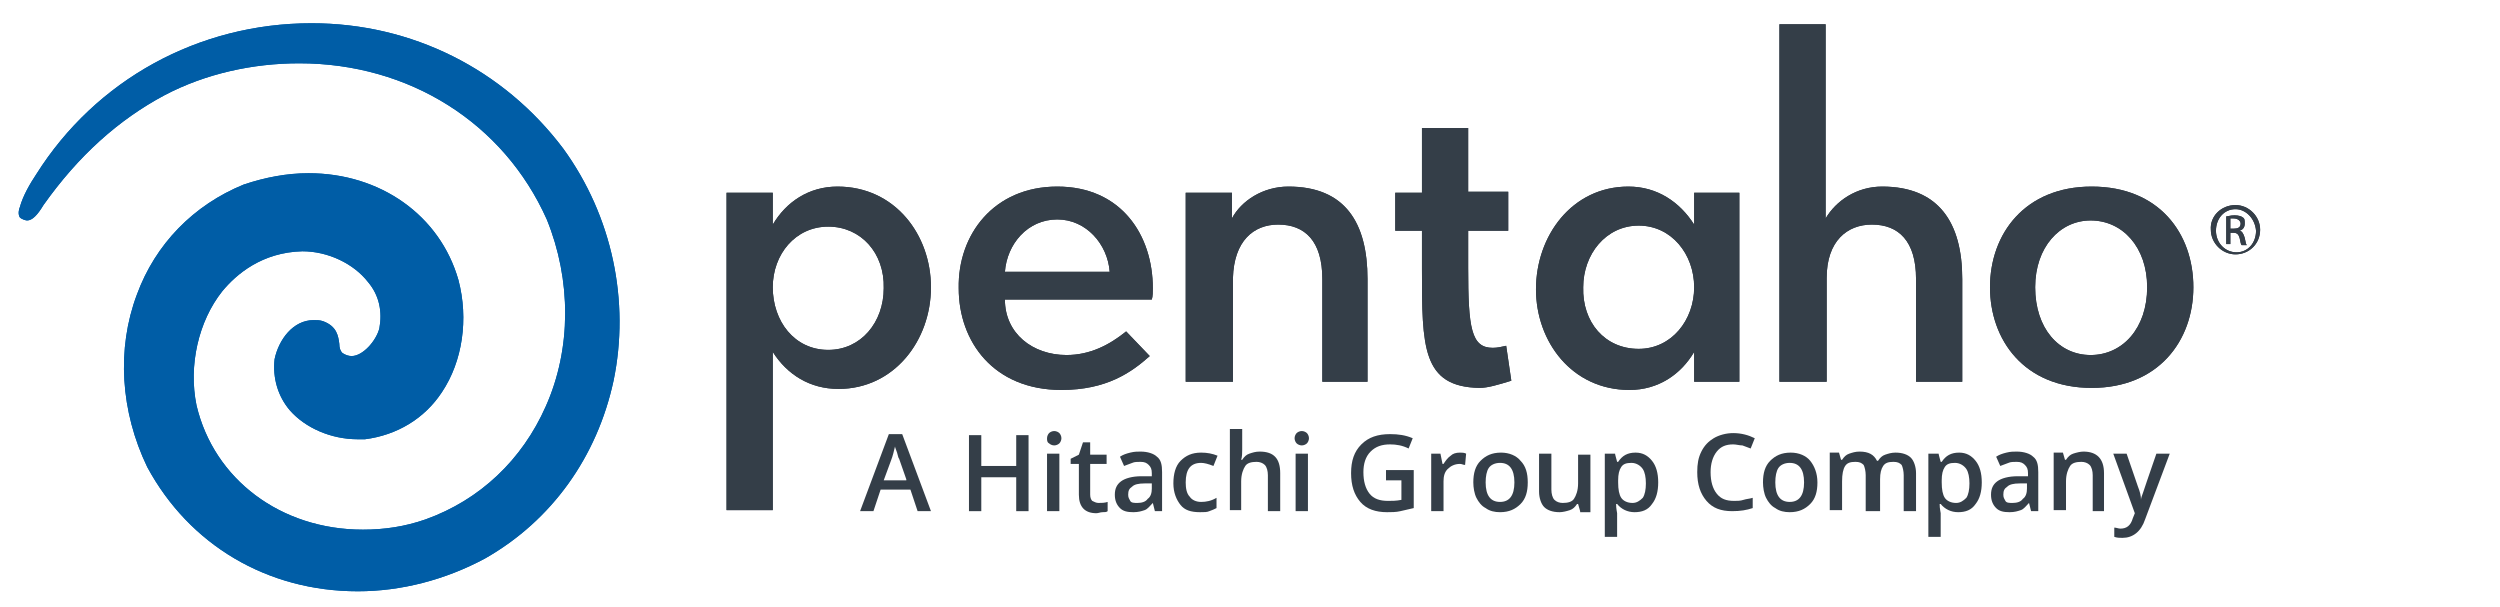
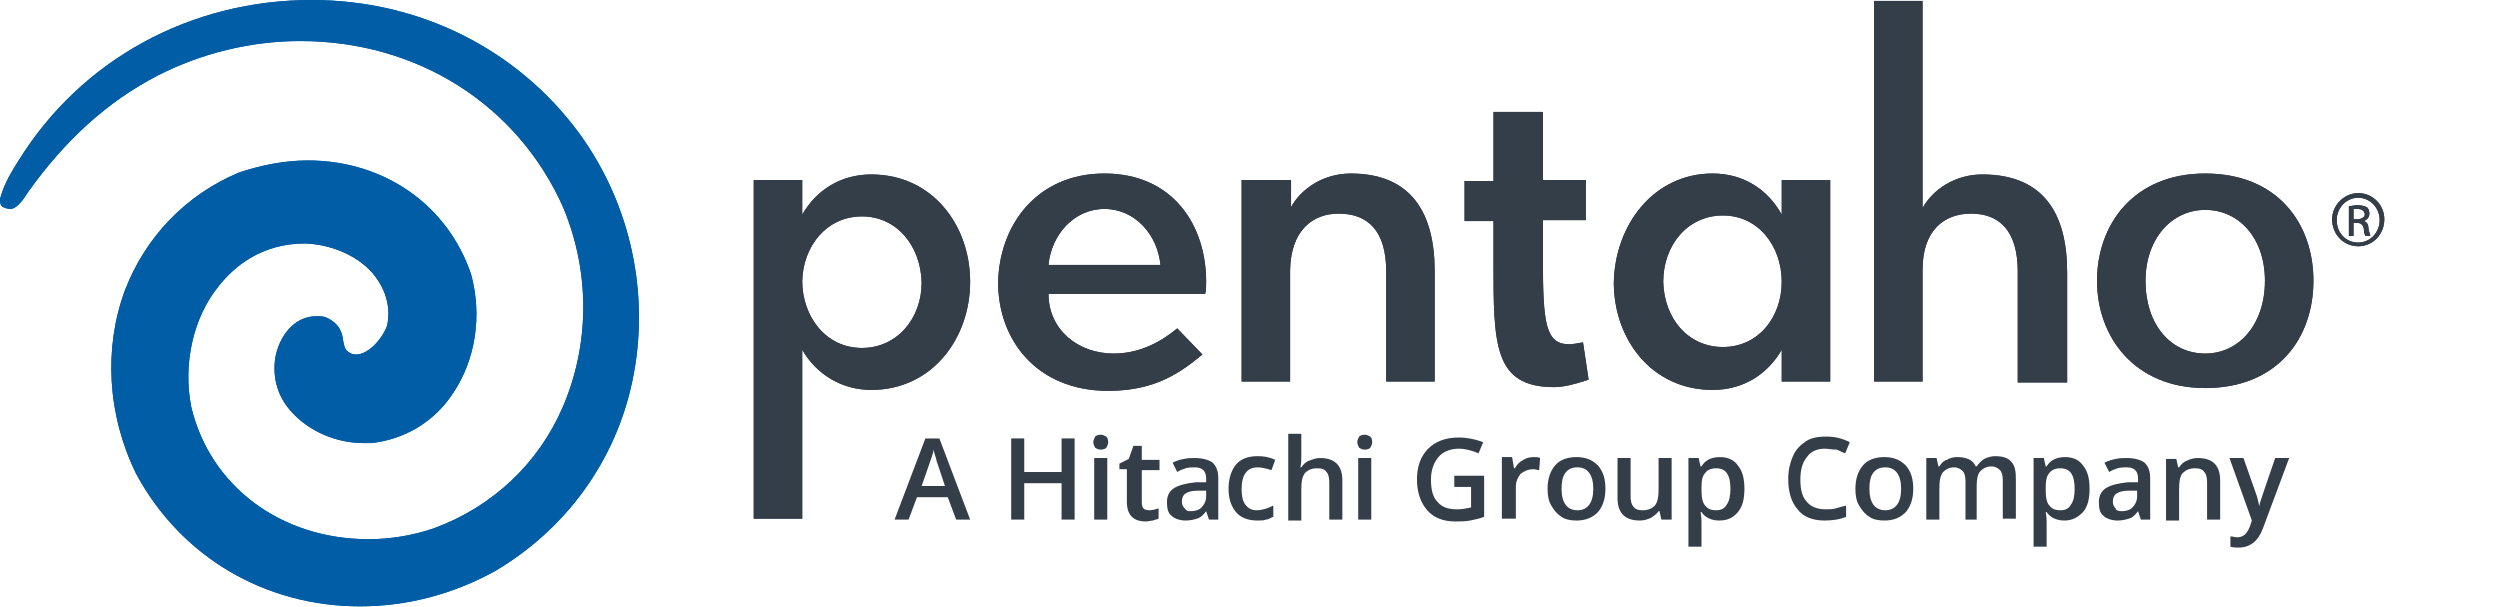
- <svg xmlns="http://www.w3.org/2000/svg" xmlns:xlink="http://www.w3.org/1999/xlink" version="1.1" id="svg2" x="0px" y="0px" width="268px" height="65px" viewBox="-41 4 268 65" style="enable-background:new -41 4 268 65;" xml:space="preserve">
+ <svg xmlns="http://www.w3.org/2000/svg" version="1.1" id="Layer_1" x="0px" y="0px" width="268px" height="65px" viewBox="0 0 268 65" style="enable-background:new 0 0 268 65;" xml:space="preserve">
  <style type="text/css">
- 	.st0{clip-path:url(#SVGID_2_);}
- 	.st1{fill:#343E48;}
- 	.st2{fill:#005DA6;}
+ 	.st0{fill:#343E48;}
+ 	.st1{fill:#005DA6;}
</style>
-   <g id="g10" transform="matrix(1.25,0,0,-1.25,0,65)">
-     <g id="g12" transform="matrix(0.880916,0,0,0.880916,-26.86959,-43.22326)">
+   <g>
+     <g>
      <g>
-         <defs>
-           <rect id="SVGID_1_" x="-52.9" y="-11.3" width="340.9" height="167.4" />
-         </defs>
-         <clipPath id="SVGID_2_">
-           <use xlink:href="#SVGID_1_" style="overflow:visible;" />
-         </clipPath>
-         <g class="st0">
-           <g>
-             <g>
-               <path class="st1" d="M210.9,84.5c1.3,0,2.4-1.1,2.4-2.4c0-1.4-1.1-2.4-2.4-2.4c-1.3,0-2.4,1.1-2.4,2.4        C208.4,83.4,209.5,84.5,210.9,84.5L210.9,84.5z M210.9,84.1c-1.1,0-1.9-0.9-1.9-2.1c0-1.2,0.9-2.1,2-2.1        c1.1,0,1.9,0.9,1.9,2.1C212.8,83.2,211.9,84.1,210.9,84.1L210.9,84.1z M210.4,80.7H210v2.7c0.2,0,0.4,0.1,0.8,0.1        c0.4,0,0.7-0.1,0.8-0.2c0.2-0.1,0.2-0.3,0.2-0.6c0-0.4-0.2-0.6-0.5-0.7v0c0.2,0,0.4-0.3,0.5-0.7c0.1-0.4,0.1-0.6,0.2-0.7h-0.5        c-0.1,0.1-0.1,0.3-0.2,0.7c-0.1,0.3-0.2,0.5-0.6,0.5h-0.3V80.7z M210.4,82.2h0.3c0.4,0,0.7,0.1,0.7,0.5c0,0.2-0.2,0.5-0.7,0.5        c-0.1,0-0.2,0-0.3,0V82.2z" />
-             </g>
-             <path class="st1" d="M74.9,66.6c-2.8,0-5,1.4-6.4,3.6V54.8h-4.5v30.9h4.5v-3.1c1.3,2.2,3.5,3.7,6.3,3.7c5.6,0,9.1-4.7,9.1-9.8       C83.9,71.3,80.3,66.6,74.9,66.6z M73.9,82.4c-3.2,0-5.4-2.7-5.4-5.9c0-3.3,2.1-6.1,5.4-6.1c3.2,0,5.4,2.7,5.4,6       C79.4,79.8,77.1,82.4,73.9,82.4z" />
-             <path class="st1" d="M96.2,86.3c6.2,0,9.3-4.7,9.3-9.9c0-0.3,0-0.8-0.1-1.1H91.1c0-3.3,2.7-5.4,6-5.4c2.3,0,4.2,1,5.8,2.3       l2.3-2.4c-1.8-1.6-4.2-3.3-8.6-3.3c-6.6,0-10,4.7-10,9.9C86.5,81.6,90,86.3,96.2,86.3z M91.1,78h10.2c-0.2,2.7-2.3,5.1-5.1,5.1       C93.3,83.1,91.3,80.7,91.1,78z" />
-             <path class="st1" d="M113.2,67.3h-4.5v18.4h4.5v-2.5c0.9,1.7,3,3.1,5.5,3.1c5.5,0,7.7-3.5,7.7-9v-10h-4.4v10       c0,3.7-1.7,5.3-4.3,5.3c-2.4,0-4.3-1.6-4.4-5.2V67.3z" />
-             <path class="st1" d="M131.7,78.3V82h-2.6v3.7h2.6V92h4.5v-6.2h3.9V82h-3.9v-3.6c0-5.9,0.3-7.8,2.4-7.8c0.4,0,0.9,0.1,1.3,0.2       l0.5-3.4c-1.3-0.4-2.3-0.7-3.1-0.7C131.7,66.8,131.7,70.7,131.7,78.3z" />
-             <path class="st1" d="M151.8,86.3c2.8,0,5-1.5,6.4-3.7v3.1h4.4V67.3h-4.4v2.9c-1.3-2.2-3.5-3.7-6.3-3.7c-5.6,0-9.1,4.7-9.1,9.8       C142.8,81.5,146.3,86.3,151.8,86.3z M152.8,70.5c3.2,0,5.4,2.8,5.4,6c0,3.2-2.2,6-5.4,6c-3.2,0-5.4-2.8-5.4-6       C147.3,73.1,149.5,70.5,152.8,70.5z" />
-             <path class="st1" d="M171,67.3h-4.5v34.8h4.5V83.2c1,1.7,3,3.1,5.5,3.1c5.5,0,7.8-3.5,7.8-9v-10h-4.5v10c0,3.7-1.7,5.3-4.3,5.3       c-2.4,0-4.4-1.6-4.4-5.2V67.3z" />
-             <path class="st1" d="M187,76.5c0,5.2,3.4,9.8,9.9,9.8c6.6,0,9.9-4.6,9.9-9.8c0-5.2-3.4-9.8-9.9-9.8       C190.3,66.7,187,71.4,187,76.5z M202.3,76.5c0,3.9-2.4,6.5-5.5,6.5c-3,0-5.4-2.6-5.4-6.5c0-4,2.3-6.6,5.4-6.6       S202.3,72.5,202.3,76.5z" />
-             <g>
-               <g>
-                 <path class="st2" d="M23.3,87.6c-2.1,0-4.2-0.4-6.3-1.1c-4.9-2-8.6-5.8-10.4-10.7c-2-5.3-1.6-11.4,1-16.8         c4.1-7.6,11.7-12.1,20.5-12.1c4.2,0,8.5,1.1,12.4,3.2C47,53.8,51.4,60,53,67.4c1.6,7.7-0.1,16-4.9,22.6         c-5.8,7.7-14.7,12.2-24.5,12.2c-11,0-21-5.5-26.8-14.7c-0.6-0.9-1.3-2.1-1.6-3.2c-0.1-0.2-0.2-0.7,0-1         c0.2-0.2,0.6-0.3,0.7-0.3h0c0.5,0,1,0.5,1.6,1.5c3.4,4.8,7.3,8.3,11.8,10.7c4,2.1,8.6,3.1,13.1,3.1         c10.7,0,19.9-5.8,24.1-15.2c2.4-5.9,2.4-12.6-0.1-18.2c-2.3-5.2-6.4-9.1-11.7-11c-2-0.7-4-1-6.1-1c-8,0-14.5,4.9-16.2,12.1         c-0.8,3.9,0.2,8.2,2.5,11.1c1.4,1.7,3.9,3.8,7.8,3.9c2.5,0,5-1.2,6.4-3c1.1-1.3,1.4-2.9,1.1-4.5c-0.3-1.2-1.6-2.7-2.7-2.7         c-0.3,0-0.6,0.1-0.9,0.3c-0.2,0.2-0.3,0.5-0.3,0.9c-0.1,0.7-0.2,1.7-1.6,2.2c-0.3,0.1-0.6,0.1-0.9,0.1c-2,0-3.4-1.9-3.8-3.8         c-0.2-1.8,0.3-3.6,1.5-5c1.5-1.7,4-2.8,6.6-2.8c0.2,0,0.4,0,0.7,0c3.1,0.4,5.8,2,7.5,4.6c2,3,2.6,7.1,1.6,10.9         C36.1,83.5,30.3,87.6,23.3,87.6z" />
-               </g>
-             </g>
-           </g>
-           <g>
-             <path class="st1" d="M82.6,54.7l-0.7,2.1H79l-0.7-2.1H77l2.8,7.5h1.3l2.8-7.5H82.6z M81.5,57.8l-0.7,2       c-0.1,0.1-0.1,0.3-0.2,0.6c-0.1,0.3-0.2,0.5-0.2,0.6c-0.1-0.4-0.2-0.9-0.4-1.4l-0.7-1.9H81.5z" />
-             <path class="st1" d="M93.4,54.7h-1.2V58h-3.4v-3.3h-1.2v7.4h1.2v-3h3.4v3h1.2V54.7z" />
-             <path class="st1" d="M95.2,61.8c0,0.2,0.1,0.4,0.2,0.5c0.1,0.1,0.3,0.2,0.5,0.2c0.2,0,0.4-0.1,0.5-0.2c0.1-0.1,0.2-0.3,0.2-0.5       c0-0.2-0.1-0.4-0.2-0.5c-0.1-0.1-0.3-0.2-0.5-0.2c-0.2,0-0.4,0.1-0.5,0.2C95.2,61.4,95.2,61.6,95.2,61.8z M96.4,54.7h-1.2v5.6       h1.2V54.7z" />
-             <path class="st1" d="M100.2,55.5c0.3,0,0.6,0,0.9,0.1v-0.9c-0.1-0.1-0.3-0.1-0.5-0.1c-0.2,0-0.4-0.1-0.6-0.1       c-1.1,0-1.7,0.6-1.7,1.8v3h-0.8v0.5l0.8,0.4l0.4,1.2h0.7v-1.2h1.6v-0.9h-1.6v-3c0-0.3,0.1-0.5,0.2-0.6       C99.8,55.6,100,55.5,100.2,55.5z" />
-             <path class="st1" d="M105.7,54.7l-0.2,0.8h0c-0.3-0.3-0.5-0.6-0.8-0.7c-0.3-0.1-0.6-0.2-1.1-0.2c-0.6,0-1,0.1-1.3,0.4       c-0.3,0.3-0.5,0.7-0.5,1.3c0,0.6,0.2,1,0.6,1.3c0.4,0.3,1.1,0.5,2,0.5l1,0v0.3c0,0.4-0.1,0.6-0.3,0.8c-0.2,0.2-0.4,0.3-0.8,0.3       c-0.3,0-0.6,0-0.8-0.1c-0.3-0.1-0.5-0.2-0.8-0.3l-0.4,0.9c0.3,0.2,0.6,0.3,1,0.4c0.4,0.1,0.7,0.1,1,0.1c0.7,0,1.3-0.2,1.6-0.5       c0.4-0.3,0.5-0.8,0.5-1.5v-3.8H105.7z M104,55.5c0.4,0,0.8,0.1,1,0.4c0.3,0.2,0.4,0.6,0.4,1v0.5l-0.7,0c-0.6,0-1-0.1-1.2-0.3       c-0.3-0.2-0.4-0.4-0.4-0.8c0-0.3,0.1-0.4,0.2-0.6S103.7,55.5,104,55.5z" />
-             <path class="st1" d="M110.1,54.6c-0.9,0-1.5,0.2-1.9,0.7c-0.4,0.5-0.7,1.2-0.7,2.1c0,0.9,0.2,1.7,0.7,2.2       c0.5,0.5,1.1,0.8,2,0.8c0.6,0,1.1-0.1,1.6-0.3l-0.4-1c-0.5,0.2-0.9,0.3-1.2,0.3c-1,0-1.5-0.6-1.5-1.9c0-0.6,0.1-1.1,0.4-1.4       c0.2-0.3,0.6-0.5,1.1-0.5c0.5,0,1,0.1,1.5,0.4v-1c-0.2-0.1-0.4-0.2-0.7-0.3C110.8,54.6,110.5,54.6,110.1,54.6z" />
-             <path class="st1" d="M117.9,54.7h-1.2v3.5c0,0.4-0.1,0.8-0.3,1c-0.2,0.2-0.5,0.3-0.8,0.3c-0.5,0-0.9-0.1-1.1-0.4       c-0.2-0.3-0.4-0.8-0.4-1.5v-2.8H113v7.9h1.2v-2c0-0.3,0-0.7-0.1-1h0.1c0.2,0.3,0.4,0.5,0.7,0.6c0.3,0.1,0.6,0.2,1,0.2       c1.4,0,2-0.7,2-2.1V54.7z" />
-             <path class="st1" d="M119.3,61.8c0,0.2,0.1,0.4,0.2,0.5c0.1,0.1,0.3,0.2,0.5,0.2c0.2,0,0.4-0.1,0.5-0.2       c0.1-0.1,0.2-0.3,0.2-0.5c0-0.2-0.1-0.4-0.2-0.5c-0.1-0.1-0.3-0.2-0.5-0.2c-0.2,0-0.4,0.1-0.5,0.2       C119.4,61.4,119.3,61.6,119.3,61.8z M120.6,54.7h-1.2v5.6h1.2V54.7z" />
-             <path class="st1" d="M128.2,58.7h2.7V55c-0.4-0.1-0.9-0.2-1.3-0.3c-0.4-0.1-0.9-0.1-1.3-0.1c-1.1,0-2,0.3-2.6,1       c-0.6,0.7-0.9,1.6-0.9,2.8c0,1.2,0.3,2.1,1,2.8c0.7,0.7,1.6,1,2.8,1c0.8,0,1.5-0.1,2.2-0.4l-0.4-1c-0.6,0.3-1.2,0.4-1.8,0.4       c-0.8,0-1.4-0.2-1.9-0.7c-0.5-0.5-0.7-1.2-0.7-2c0-0.9,0.2-1.6,0.6-2.1c0.4-0.5,1-0.7,1.8-0.7c0.4,0,0.8,0,1.3,0.1v1.9h-1.5       V58.7z" />
-             <path class="st1" d="M135.4,60.4c0.2,0,0.4,0,0.6-0.1l-0.1-1.1c-0.2,0-0.3,0.1-0.5,0.1c-0.5,0-0.9-0.2-1.2-0.5       c-0.3-0.3-0.4-0.7-0.4-1.2v-2.9h-1.2v5.6h0.9l0.2-1h0.1c0.2,0.3,0.4,0.6,0.7,0.8C134.7,60.3,135,60.4,135.4,60.4z" />
-             <path class="st1" d="M142,57.5c0-0.9-0.2-1.6-0.7-2.1c-0.5-0.5-1.1-0.8-2-0.8c-0.5,0-1,0.1-1.4,0.4c-0.4,0.2-0.7,0.6-0.9,1       c-0.2,0.4-0.3,1-0.3,1.5c0,0.9,0.2,1.6,0.7,2.1c0.5,0.5,1.1,0.8,2,0.8c0.8,0,1.5-0.3,1.9-0.8C141.8,59.1,142,58.4,142,57.5z        M137.9,57.5c0-1.3,0.5-1.9,1.4-1.9c0.9,0,1.4,0.6,1.4,1.9c0,1.3-0.5,1.9-1.4,1.9c-0.5,0-0.9-0.2-1.1-0.5       C138,58.6,137.9,58.1,137.9,57.5z" />
-             <path class="st1" d="M147.1,54.7l-0.2,0.7h-0.1c-0.2-0.3-0.4-0.5-0.7-0.6c-0.3-0.1-0.7-0.2-1-0.2c-0.7,0-1.2,0.2-1.5,0.5       c-0.3,0.3-0.5,0.9-0.5,1.5v3.7h1.2v-3.5c0-0.4,0.1-0.8,0.3-1c0.2-0.2,0.5-0.3,0.8-0.3c0.5,0,0.9,0.1,1.1,0.4       c0.2,0.3,0.4,0.8,0.4,1.5v2.8h1.2v-5.6H147.1z" />
-             <path class="st1" d="M152.4,54.6c-0.7,0-1.3,0.3-1.7,0.8h-0.1c0-0.5,0.1-0.8,0.1-0.9v-2.3h-1.2v8.1h1c0-0.1,0.1-0.4,0.2-0.8       h0.1c0.4,0.6,0.9,0.9,1.7,0.9c0.7,0,1.2-0.3,1.6-0.8c0.4-0.5,0.6-1.2,0.6-2.1s-0.2-1.6-0.6-2.1       C153.7,54.8,153.1,54.6,152.4,54.6z M152.1,59.4c-0.5,0-0.8-0.1-1-0.4c-0.2-0.3-0.3-0.7-0.3-1.3v-0.2c0-0.7,0.1-1.2,0.3-1.5       c0.2-0.3,0.6-0.5,1.1-0.5c0.4,0,0.7,0.2,1,0.5c0.2,0.3,0.3,0.8,0.3,1.4c0,0.6-0.1,1.1-0.3,1.4S152.6,59.4,152.1,59.4z" />
-             <path class="st1" d="M162,61.2c-0.7,0-1.2-0.2-1.6-0.7c-0.4-0.5-0.6-1.2-0.6-2c0-0.9,0.2-1.6,0.6-2.1c0.4-0.5,0.9-0.7,1.7-0.7       c0.3,0,0.6,0,0.9,0.1s0.6,0.1,0.9,0.2v-1c-0.6-0.2-1.2-0.3-2-0.3c-1.1,0-1.9,0.3-2.5,1c-0.6,0.7-0.9,1.6-0.9,2.8       c0,0.8,0.1,1.4,0.4,2c0.3,0.6,0.7,1,1.2,1.3c0.5,0.3,1.2,0.5,1.9,0.5c0.8,0,1.5-0.2,2.1-0.5l-0.4-1c-0.3,0.1-0.5,0.2-0.8,0.3       C162.6,61.1,162.3,61.2,162,61.2z" />
-             <path class="st1" d="M170.2,57.5c0-0.9-0.2-1.6-0.7-2.1c-0.5-0.5-1.1-0.8-2-0.8c-0.5,0-1,0.1-1.4,0.4c-0.4,0.2-0.7,0.6-0.9,1       c-0.2,0.4-0.3,1-0.3,1.5c0,0.9,0.2,1.6,0.7,2.1c0.5,0.5,1.1,0.8,2,0.8c0.8,0,1.5-0.3,1.9-0.8C169.9,59.1,170.2,58.4,170.2,57.5       z M166.1,57.5c0-1.3,0.5-1.9,1.4-1.9c0.9,0,1.4,0.6,1.4,1.9c0,1.3-0.5,1.9-1.4,1.9c-0.5,0-0.9-0.2-1.1-0.5       C166.2,58.6,166.1,58.1,166.1,57.5z" />
-             <path class="st1" d="M176.1,54.7h-1.2v3.5c0,0.4-0.1,0.8-0.2,1c-0.2,0.2-0.4,0.3-0.8,0.3c-0.5,0-0.8-0.1-1-0.4       c-0.2-0.3-0.3-0.8-0.3-1.5v-2.8h-1.2v5.6h0.9l0.2-0.7h0.1c0.2,0.3,0.4,0.5,0.7,0.6s0.6,0.2,1,0.2c0.9,0,1.4-0.3,1.7-0.9h0.1       c0.2,0.3,0.4,0.5,0.7,0.6s0.6,0.2,1,0.2c0.7,0,1.2-0.2,1.5-0.5c0.3-0.3,0.5-0.9,0.5-1.5v-3.7h-1.2v3.5c0,0.4-0.1,0.8-0.2,1       c-0.2,0.2-0.4,0.3-0.8,0.3c-0.5,0-0.8-0.1-1-0.4c-0.2-0.3-0.3-0.7-0.3-1.3V54.7z" />
-             <path class="st1" d="M183.9,54.6c-0.7,0-1.3,0.3-1.7,0.8h-0.1c0-0.5,0.1-0.8,0.1-0.9v-2.3h-1.2v8.1h1c0-0.1,0.1-0.4,0.2-0.8       h0.1c0.4,0.6,0.9,0.9,1.7,0.9c0.7,0,1.2-0.3,1.6-0.8c0.4-0.5,0.6-1.2,0.6-2.1s-0.2-1.6-0.6-2.1       C185.2,54.8,184.6,54.6,183.9,54.6z M183.6,59.4c-0.5,0-0.8-0.1-1-0.4c-0.2-0.3-0.3-0.7-0.3-1.3v-0.2c0-0.7,0.1-1.2,0.3-1.5       c0.2-0.3,0.6-0.5,1.1-0.5c0.4,0,0.7,0.2,1,0.5c0.2,0.3,0.3,0.8,0.3,1.4c0,0.6-0.1,1.1-0.3,1.4S184.1,59.4,183.6,59.4z" />
-             <path class="st1" d="M191,54.7l-0.2,0.8h0c-0.3-0.3-0.5-0.6-0.8-0.7c-0.3-0.1-0.6-0.2-1.1-0.2c-0.6,0-1,0.1-1.3,0.4       c-0.3,0.3-0.5,0.7-0.5,1.3c0,0.6,0.2,1,0.6,1.3c0.4,0.3,1.1,0.5,2,0.5l1,0v0.3c0,0.4-0.1,0.6-0.3,0.8c-0.2,0.2-0.4,0.3-0.8,0.3       c-0.3,0-0.6,0-0.8-0.1c-0.3-0.1-0.5-0.2-0.8-0.3l-0.4,0.9c0.3,0.2,0.6,0.3,1,0.4c0.4,0.1,0.7,0.1,1,0.1c0.7,0,1.3-0.2,1.6-0.5       c0.4-0.3,0.5-0.8,0.5-1.5v-3.8H191z M189.2,55.5c0.4,0,0.8,0.1,1,0.4c0.3,0.2,0.4,0.6,0.4,1v0.5l-0.7,0c-0.6,0-1-0.1-1.2-0.3       c-0.3-0.2-0.4-0.4-0.4-0.8c0-0.3,0.1-0.4,0.2-0.6S188.9,55.5,189.2,55.5z" />
-             <path class="st1" d="M198.2,54.7H197v3.5c0,0.4-0.1,0.8-0.3,1c-0.2,0.2-0.5,0.3-0.8,0.3c-0.5,0-0.9-0.1-1.1-0.4       c-0.2-0.3-0.4-0.8-0.4-1.5v-2.8h-1.2v5.6h0.9l0.2-0.7h0.1c0.2,0.3,0.4,0.5,0.7,0.6c0.3,0.1,0.7,0.2,1,0.2c1.3,0,2-0.7,2-2.1       V54.7z" />
-             <path class="st1" d="M199,60.3h1.3l1.1-3.2c0.2-0.5,0.3-0.9,0.3-1.3h0c0,0.2,0.1,0.4,0.2,0.7c0.1,0.3,0.5,1.5,1.3,3.8h1.3       l-2.4-6.4c-0.4-1.2-1.2-1.8-2.2-1.8c-0.3,0-0.5,0-0.8,0.1v0.9c0.2,0,0.4-0.1,0.6-0.1c0.6,0,1,0.3,1.2,1l0.2,0.5L199,60.3z" />
-           </g>
-           <g>
-             <g>
-               <path class="st1" d="M210.9,84.5c1.3,0,2.4-1.1,2.4-2.4c0-1.4-1.1-2.4-2.4-2.4c-1.3,0-2.4,1.1-2.4,2.4        C208.4,83.4,209.5,84.5,210.9,84.5L210.9,84.5z M210.9,84.1c-1.1,0-1.9-0.9-1.9-2.1c0-1.2,0.9-2.1,2-2.1        c1.1,0,1.9,0.9,1.9,2.1C212.8,83.2,211.9,84.1,210.9,84.1L210.9,84.1z M210.4,80.7H210v2.7c0.2,0,0.4,0.1,0.8,0.1        c0.4,0,0.7-0.1,0.8-0.2c0.2-0.1,0.2-0.3,0.2-0.6c0-0.4-0.2-0.6-0.5-0.7v0c0.2,0,0.4-0.3,0.5-0.7c0.1-0.4,0.1-0.6,0.2-0.7h-0.5        c-0.1,0.1-0.1,0.3-0.2,0.7c-0.1,0.3-0.2,0.5-0.6,0.5h-0.3V80.7z M210.4,82.2h0.3c0.4,0,0.7,0.1,0.7,0.5c0,0.2-0.2,0.5-0.7,0.5        c-0.1,0-0.2,0-0.3,0V82.2z" />
-             </g>
-             <path class="st1" d="M74.9,66.6c-2.8,0-5,1.4-6.4,3.6V54.8h-4.5v30.9h4.5v-3.1c1.3,2.2,3.5,3.7,6.3,3.7c5.6,0,9.1-4.7,9.1-9.8       C83.9,71.3,80.3,66.6,74.9,66.6z M73.9,82.4c-3.2,0-5.4-2.7-5.4-5.9c0-3.3,2.1-6.1,5.4-6.1c3.2,0,5.4,2.7,5.4,6       C79.4,79.8,77.1,82.4,73.9,82.4z" />
-             <path class="st1" d="M96.2,86.3c6.2,0,9.3-4.7,9.3-9.9c0-0.3,0-0.8-0.1-1.1H91.1c0-3.3,2.7-5.4,6-5.4c2.3,0,4.2,1,5.8,2.3       l2.3-2.4c-1.8-1.6-4.2-3.3-8.6-3.3c-6.6,0-10,4.7-10,9.9C86.5,81.6,90,86.3,96.2,86.3z M91.1,78h10.2c-0.2,2.7-2.3,5.1-5.1,5.1       C93.3,83.1,91.3,80.7,91.1,78z" />
-             <path class="st1" d="M113.2,67.3h-4.5v18.4h4.5v-2.5c0.9,1.7,3,3.1,5.5,3.1c5.5,0,7.7-3.5,7.7-9v-10h-4.4v10       c0,3.7-1.7,5.3-4.3,5.3c-2.4,0-4.3-1.6-4.4-5.2V67.3z" />
-             <path class="st1" d="M131.7,78.3V82h-2.6v3.7h2.6V92h4.5v-6.2h3.9V82h-3.9v-3.6c0-5.9,0.3-7.8,2.4-7.8c0.4,0,0.9,0.1,1.3,0.2       l0.5-3.4c-1.3-0.4-2.3-0.7-3.1-0.7C131.7,66.8,131.7,70.7,131.7,78.3z" />
-             <path class="st1" d="M151.8,86.3c2.8,0,5-1.5,6.4-3.7v3.1h4.4V67.3h-4.4v2.9c-1.3-2.2-3.5-3.7-6.3-3.7c-5.6,0-9.1,4.7-9.1,9.8       C142.8,81.5,146.3,86.3,151.8,86.3z M152.8,70.5c3.2,0,5.4,2.8,5.4,6c0,3.2-2.2,6-5.4,6c-3.2,0-5.4-2.8-5.4-6       C147.3,73.1,149.5,70.5,152.8,70.5z" />
-             <path class="st1" d="M171,67.3h-4.5v34.8h4.5V83.2c1,1.7,3,3.1,5.5,3.1c5.5,0,7.8-3.5,7.8-9v-10h-4.5v10c0,3.7-1.7,5.3-4.3,5.3       c-2.4,0-4.4-1.6-4.4-5.2V67.3z" />
-             <path class="st1" d="M187,76.5c0,5.2,3.4,9.8,9.9,9.8c6.6,0,9.9-4.6,9.9-9.8c0-5.2-3.4-9.8-9.9-9.8       C190.3,66.7,187,71.4,187,76.5z M202.3,76.5c0,3.9-2.4,6.5-5.5,6.5c-3,0-5.4-2.6-5.4-6.5c0-4,2.3-6.6,5.4-6.6       S202.3,72.5,202.3,76.5z" />
-             <g>
-               <g>
-                 <path class="st2" d="M23.3,87.6c-2.1,0-4.2-0.4-6.3-1.1c-4.9-2-8.6-5.8-10.4-10.7c-2-5.3-1.6-11.4,1-16.8         c4.1-7.6,11.7-12.1,20.5-12.1c4.2,0,8.5,1.1,12.4,3.2C47,53.8,51.4,60,53,67.4c1.6,7.7-0.1,16-4.9,22.6         c-5.8,7.7-14.7,12.2-24.5,12.2c-11,0-21-5.5-26.8-14.7c-0.6-0.9-1.3-2.1-1.6-3.2c-0.1-0.2-0.2-0.7,0-1         c0.2-0.2,0.6-0.3,0.7-0.3h0c0.5,0,1,0.5,1.6,1.5c3.4,4.8,7.3,8.3,11.8,10.7c4,2.1,8.6,3.1,13.1,3.1         c10.7,0,19.9-5.8,24.1-15.2c2.4-5.9,2.4-12.6-0.1-18.2c-2.3-5.2-6.4-9.1-11.7-11c-2-0.7-4-1-6.1-1c-8,0-14.5,4.9-16.2,12.1         c-0.8,3.9,0.2,8.2,2.5,11.1c1.4,1.7,3.9,3.8,7.8,3.9c2.5,0,5-1.2,6.4-3c1.1-1.3,1.4-2.9,1.1-4.5c-0.3-1.2-1.6-2.7-2.7-2.7         c-0.3,0-0.6,0.1-0.9,0.3c-0.2,0.2-0.3,0.5-0.3,0.9c-0.1,0.7-0.2,1.7-1.6,2.2c-0.3,0.1-0.6,0.1-0.9,0.1c-2,0-3.4-1.9-3.8-3.8         c-0.2-1.8,0.3-3.6,1.5-5c1.5-1.7,4-2.8,6.6-2.8c0.2,0,0.4,0,0.7,0c3.1,0.4,5.8,2,7.5,4.6c2,3,2.6,7.1,1.6,10.9         C36.1,83.5,30.3,87.6,23.3,87.6z" />
-               </g>
-             </g>
-           </g>
+         <path class="st0" d="M252.8,20.7c1.6,0,2.8,1.3,2.8,2.8c0,1.6-1.2,2.9-2.8,2.9c-1.6,0-2.8-1.3-2.8-2.9     C250,22,251.3,20.7,252.8,20.7L252.8,20.7z M252.8,21.2c-1.3,0-2.3,1.1-2.3,2.4c0,1.4,1,2.4,2.3,2.4c1.3,0,2.3-1.1,2.3-2.4     C255.1,22.3,254.1,21.2,252.8,21.2L252.8,21.2z M252.3,25.3h-0.5v-3.2c0.3,0,0.5-0.1,0.9-0.1c0.5,0,0.8,0.1,1,0.2     c0.2,0.1,0.3,0.4,0.3,0.7c0,0.4-0.3,0.7-0.6,0.8v0c0.3,0.1,0.5,0.3,0.5,0.8c0.1,0.5,0.2,0.7,0.2,0.8h-0.5     c-0.1-0.1-0.2-0.4-0.2-0.8c-0.1-0.4-0.3-0.6-0.7-0.6h-0.4V25.3z M252.3,23.5h0.4c0.4,0,0.8-0.2,0.8-0.5c0-0.3-0.2-0.6-0.8-0.6     c-0.2,0-0.3,0-0.4,0V23.5z" />
+       </g>
+       <path class="st0" d="M93.4,41.8c-3.2,0-5.9-1.7-7.4-4.3v18.1h-5.2V19.3H86V23c1.5-2.6,4.1-4.3,7.4-4.3c6.6,0,10.6,5.5,10.6,11.5    C104,36.3,99.9,41.8,93.4,41.8z M92.4,23.2c-3.8,0-6.3,3.2-6.4,6.9c0,3.8,2.5,7.2,6.4,7.2c3.8,0,6.4-3.2,6.4-7    C98.7,26.3,96.1,23.2,92.4,23.2z" />
+       <path class="st0" d="M118.4,18.6c7.3,0,10.9,5.5,10.9,11.6c0,0.3,0,1-0.1,1.3h-16.8c0,3.8,3.1,6.4,7,6.4c2.7,0,5-1.2,6.8-2.7    l2.7,2.8c-2.2,1.8-4.9,3.9-10.1,3.9c-7.7,0-11.8-5.5-11.8-11.6C107.1,24.2,111.1,18.6,118.4,18.6z M112.4,28.4h12    c-0.3-3.2-2.7-6-6-6C115.1,22.4,112.7,25.2,112.4,28.4z" />
+       <path class="st0" d="M138.4,40.9h-5.3V19.3h5.3v2.9c1.1-2,3.5-3.6,6.4-3.6c6.4,0,9,4.1,9,10.5v11.8h-5.2V29.1c0-4.4-2-6.2-5.1-6.2    c-2.8,0-5.1,1.8-5.2,6V40.9z" />
+       <path class="st0" d="M160.1,28v-4.3H157v-4.3h3.1V12h5.3v7.3h4.6v4.3h-4.6v4.2c0,6.9,0.3,9.1,2.8,9.1c0.4,0,1-0.1,1.5-0.2l0.6,4    c-1.5,0.5-2.7,0.8-3.7,0.8C160.1,41.5,160.1,36.9,160.1,28z" />
+       <path class="st0" d="M183.6,18.6c3.3,0,5.9,1.7,7.4,4.4v-3.7h5.2v21.6h-5.2v-3.4c-1.5,2.6-4.1,4.3-7.4,4.3    c-6.6,0-10.6-5.5-10.6-11.5C173.1,24.2,177.2,18.6,183.6,18.6z M184.7,37.2c3.8,0,6.3-3.2,6.3-7s-2.5-7.1-6.3-7.1    c-3.8,0-6.4,3.2-6.4,7.1C178.4,34.2,181,37.2,184.7,37.2z" />
+       <path class="st0" d="M206.1,40.9h-5.2V0.1h5.2v22.2c1.1-2,3.5-3.6,6.4-3.6c6.5,0,9.1,4.1,9.1,10.5v11.8h-5.3V29.1    c0-4.4-2-6.2-5-6.2c-2.9,0-5.2,1.8-5.2,6V40.9z" />
+       <path class="st0" d="M224.8,30.1c0-6,3.9-11.5,11.6-11.5c7.7,0,11.6,5.3,11.6,11.5s-3.9,11.5-11.6,11.5    C228.8,41.6,224.8,36.1,224.8,30.1z M242.8,30.1c0-4.6-2.8-7.6-6.4-7.6c-3.6,0-6.4,3.1-6.4,7.6c0,4.7,2.7,7.8,6.4,7.8    C240,37.9,242.8,34.8,242.8,30.1z" />
+       <g>
+         <g>
+           <path class="st1" d="M33,17.2c-2.5,0-5,0.5-7.4,1.3c-5.7,2.4-10,6.9-12.2,12.6c-2.3,6.2-1.9,13.4,1.2,19.7      c4.8,8.9,13.8,14.2,24,14.2c5,0,10-1.3,14.5-3.8c7.6-4.5,12.9-11.8,14.7-20.4c1.9-9.1-0.1-18.8-5.7-26.5C55.4,5.2,44.9,0,33.4,0      C20.4,0,8.7,6.4,2,17.2c-0.7,1.1-1.5,2.4-1.9,3.8c-0.1,0.2-0.2,0.8,0.1,1.1c0.2,0.2,0.7,0.3,0.9,0.3h0c0.5,0,1.1-0.5,1.9-1.8      c4-5.6,8.5-9.7,13.9-12.5c4.7-2.4,10-3.7,15.3-3.7c12.5,0,23.3,6.8,28.2,17.9c2.9,7,2.8,14.7-0.1,21.4      c-2.6,6-7.5,10.6-13.7,12.9c-2.3,0.8-4.7,1.2-7.1,1.2c-9.4,0-17-5.7-19-14.2c-0.9-4.6,0.2-9.6,3-13c1.6-2,4.5-4.5,9.2-4.5      c2.9,0.1,5.9,1.4,7.5,3.5c1.2,1.6,1.7,3.4,1.3,5.3C41,36.3,39.5,38,38.2,38c-0.4,0-0.7-0.1-1-0.4c-0.3-0.3-0.3-0.6-0.4-1      c-0.1-0.8-0.3-1.9-1.9-2.6c-0.3-0.1-0.7-0.1-1-0.1c-2.4,0-4,2.2-4.4,4.5c-0.3,2.2,0.3,4.2,1.8,5.8c1.8,2,4.7,3.3,7.7,3.3      c0.2,0,0.5,0,0.8,0c3.6-0.4,6.8-2.3,8.8-5.4c2.4-3.6,3.1-8.3,1.9-12.7C48,22,41.2,17.2,33,17.2z" />
+         </g>
+       </g>
+     </g>
+     <g>
+       <path class="st0" d="M102.5,55.7l-0.9-2.4h-3.3l-0.9,2.4h-1.5l3.3-8.7h1.5l3.3,8.7H102.5z M101.3,52.1l-0.8-2.4    c-0.1-0.2-0.1-0.4-0.2-0.7c-0.1-0.3-0.2-0.6-0.2-0.8c-0.1,0.5-0.3,1-0.5,1.6l-0.8,2.3H101.3z" />
+       <path class="st0" d="M115.2,55.7h-1.4v-3.9h-4v3.9h-1.4V47h1.4v3.6h4V47h1.4V55.7z" />
+       <path class="st0" d="M117.2,47.4c0-0.2,0.1-0.4,0.2-0.6c0.1-0.1,0.3-0.2,0.6-0.2c0.2,0,0.4,0.1,0.6,0.2c0.1,0.1,0.2,0.3,0.2,0.6    c0,0.2-0.1,0.4-0.2,0.6c-0.1,0.1-0.3,0.2-0.6,0.2c-0.3,0-0.4-0.1-0.6-0.2C117.3,47.8,117.2,47.6,117.2,47.4z M118.7,55.7h-1.4    v-6.6h1.4V55.7z" />
+       <path class="st0" d="M123.2,54.7c0.3,0,0.7-0.1,1-0.2v1.1c-0.2,0.1-0.4,0.1-0.6,0.2c-0.2,0-0.5,0.1-0.8,0.1c-1.3,0-2-0.7-2-2.1    v-3.5H120v-0.6l1-0.5l0.5-1.4h0.9v1.5h1.9v1.1h-1.9v3.5c0,0.3,0.1,0.6,0.3,0.7C122.7,54.6,122.9,54.7,123.2,54.7z" />
+       <path class="st0" d="M129.6,55.7l-0.3-0.9h0c-0.3,0.4-0.6,0.7-1,0.8c-0.3,0.1-0.7,0.2-1.2,0.2c-0.6,0-1.2-0.2-1.5-0.5    c-0.4-0.3-0.5-0.8-0.5-1.5c0-0.7,0.3-1.2,0.8-1.5c0.5-0.3,1.3-0.5,2.3-0.6l1.1,0v-0.4c0-0.4-0.1-0.7-0.3-0.9s-0.5-0.3-0.9-0.3    c-0.3,0-0.7,0-1,0.1c-0.3,0.1-0.6,0.2-0.9,0.4l-0.5-1c0.4-0.2,0.7-0.3,1.2-0.4c0.4-0.1,0.8-0.1,1.2-0.1c0.8,0,1.5,0.2,1.9,0.5    c0.4,0.4,0.6,0.9,0.6,1.7v4.4H129.6z M127.6,54.8c0.5,0,0.9-0.1,1.2-0.4c0.3-0.3,0.5-0.7,0.5-1.2v-0.6l-0.8,0    c-0.7,0-1.1,0.1-1.4,0.3c-0.3,0.2-0.4,0.5-0.4,0.9c0,0.3,0.1,0.5,0.3,0.7S127.2,54.8,127.6,54.8z" />
+       <path class="st0" d="M134.8,55.8c-1,0-1.8-0.3-2.3-0.9c-0.5-0.6-0.8-1.4-0.8-2.5c0-1.1,0.3-2,0.8-2.6c0.5-0.6,1.3-0.9,2.3-0.9    c0.7,0,1.3,0.1,1.9,0.4l-0.4,1.1c-0.6-0.2-1.1-0.3-1.5-0.3c-1.1,0-1.7,0.8-1.7,2.3c0,0.7,0.1,1.3,0.4,1.7c0.3,0.4,0.7,0.6,1.2,0.6    c0.6,0,1.2-0.2,1.8-0.5v1.2c-0.3,0.1-0.5,0.3-0.8,0.3C135.5,55.8,135.2,55.8,134.8,55.8z" />
+       <path class="st0" d="M143.9,55.7h-1.4v-4c0-0.5-0.1-0.9-0.3-1.1c-0.2-0.3-0.5-0.4-1-0.4c-0.6,0-1,0.2-1.3,0.5    c-0.3,0.4-0.4,0.9-0.4,1.8v3.3h-1.4v-9.3h1.4v2.4c0,0.4,0,0.8-0.1,1.2h0.1c0.2-0.3,0.5-0.6,0.8-0.7s0.7-0.3,1.2-0.3    c1.6,0,2.4,0.8,2.4,2.4V55.7z" />
+       <path class="st0" d="M145.5,47.4c0-0.2,0.1-0.4,0.2-0.6c0.1-0.1,0.3-0.2,0.6-0.2c0.2,0,0.4,0.1,0.6,0.2c0.1,0.1,0.2,0.3,0.2,0.6    c0,0.2-0.1,0.4-0.2,0.6c-0.1,0.1-0.3,0.2-0.6,0.2c-0.3,0-0.4-0.1-0.6-0.2C145.6,47.8,145.5,47.6,145.5,47.4z M147,55.7h-1.4v-6.6    h1.4V55.7z" />
+       <path class="st0" d="M155.9,51h3.2v4.4c-0.5,0.2-1,0.3-1.5,0.4c-0.5,0.1-1,0.1-1.6,0.1c-1.3,0-2.3-0.4-3-1.2    c-0.7-0.8-1.1-1.9-1.1-3.3c0-1.4,0.4-2.5,1.2-3.3c0.8-0.8,1.9-1.2,3.3-1.2c0.9,0,1.8,0.2,2.6,0.5l-0.5,1.2    c-0.7-0.3-1.4-0.5-2.1-0.5c-0.9,0-1.7,0.3-2.2,0.9c-0.5,0.6-0.8,1.4-0.8,2.4c0,1.1,0.2,1.9,0.7,2.4c0.5,0.6,1.2,0.8,2.1,0.8    c0.5,0,1-0.1,1.5-0.2v-2.2h-1.8V51z" />
+       <path class="st0" d="M164.4,49c0.3,0,0.5,0,0.7,0.1l-0.1,1.3c-0.2,0-0.4-0.1-0.6-0.1c-0.6,0-1,0.2-1.4,0.5    c-0.3,0.4-0.5,0.8-0.5,1.4v3.4H161v-6.6h1.1l0.2,1.2h0.1c0.2-0.4,0.5-0.7,0.9-0.9C163.6,49.1,164,49,164.4,49z" />
+       <path class="st0" d="M172.1,52.4c0,1.1-0.3,1.9-0.8,2.5c-0.6,0.6-1.3,0.9-2.3,0.9c-0.6,0-1.2-0.1-1.6-0.4    c-0.5-0.3-0.8-0.7-1.1-1.2c-0.3-0.5-0.4-1.1-0.4-1.8c0-1.1,0.3-1.9,0.8-2.5c0.5-0.6,1.3-0.9,2.3-0.9c1,0,1.7,0.3,2.3,0.9    C171.9,50.6,172.1,51.4,172.1,52.4z M167.4,52.4c0,1.5,0.6,2.3,1.7,2.3c1.1,0,1.7-0.8,1.7-2.3c0-1.5-0.6-2.3-1.7-2.3    c-0.6,0-1,0.2-1.3,0.6C167.5,51.1,167.4,51.7,167.4,52.4z" />
+       <path class="st0" d="M178.1,55.7l-0.2-0.9h-0.1c-0.2,0.3-0.5,0.5-0.8,0.7c-0.4,0.2-0.8,0.3-1.2,0.3c-0.8,0-1.4-0.2-1.8-0.6    c-0.4-0.4-0.6-1-0.6-1.8v-4.3h1.4v4.1c0,0.5,0.1,0.9,0.3,1.1c0.2,0.3,0.5,0.4,1,0.4c0.6,0,1-0.2,1.3-0.5c0.3-0.4,0.4-0.9,0.4-1.8    v-3.3h1.4v6.6H178.1z" />
+       <path class="st0" d="M184.3,55.8c-0.8,0-1.5-0.3-1.9-0.9h-0.1c0.1,0.6,0.1,0.9,0.1,1v2.7H181v-9.5h1.1c0,0.1,0.1,0.4,0.2,0.9h0.1    c0.4-0.7,1.1-1,2-1c0.8,0,1.5,0.3,1.9,0.9c0.5,0.6,0.7,1.4,0.7,2.5c0,1.1-0.2,1.9-0.7,2.5C185.8,55.5,185.2,55.8,184.3,55.8z     M184,50.2c-0.6,0-1,0.2-1.2,0.5c-0.3,0.3-0.4,0.8-0.4,1.6v0.2c0,0.8,0.1,1.4,0.4,1.7c0.3,0.4,0.7,0.5,1.2,0.5    c0.5,0,0.9-0.2,1.1-0.6c0.3-0.4,0.4-1,0.4-1.7c0-0.7-0.1-1.3-0.4-1.7C184.9,50.4,184.5,50.2,184,50.2z" />
+       <path class="st0" d="M195.6,48.1c-0.8,0-1.5,0.3-1.9,0.9c-0.5,0.6-0.7,1.4-0.7,2.4c0,1.1,0.2,1.9,0.7,2.4c0.4,0.5,1.1,0.8,2,0.8    c0.4,0,0.7,0,1.1-0.1c0.3-0.1,0.7-0.2,1.1-0.3v1.2c-0.7,0.3-1.5,0.4-2.3,0.4c-1.3,0-2.3-0.4-2.9-1.2c-0.7-0.8-1-1.9-1-3.3    c0-0.9,0.2-1.7,0.5-2.4c0.3-0.7,0.8-1.2,1.4-1.6c0.6-0.4,1.4-0.5,2.2-0.5c0.9,0,1.7,0.2,2.5,0.6l-0.5,1.2    c-0.3-0.1-0.6-0.3-0.9-0.4C196.3,48.2,196,48.1,195.6,48.1z" />
+       <path class="st0" d="M205.1,52.4c0,1.1-0.3,1.9-0.8,2.5c-0.6,0.6-1.3,0.9-2.3,0.9c-0.6,0-1.2-0.1-1.6-0.4    c-0.5-0.3-0.8-0.7-1.1-1.2c-0.3-0.5-0.4-1.1-0.4-1.8c0-1.1,0.3-1.9,0.8-2.5c0.5-0.6,1.3-0.9,2.3-0.9c1,0,1.7,0.3,2.3,0.9    C204.9,50.6,205.1,51.4,205.1,52.4z M200.4,52.4c0,1.5,0.6,2.3,1.7,2.3c1.1,0,1.7-0.8,1.7-2.3c0-1.5-0.6-2.3-1.7-2.3    c-0.6,0-1,0.2-1.3,0.6C200.5,51.1,200.4,51.7,200.4,52.4z" />
+       <path class="st0" d="M212.1,55.7h-1.4v-4.1c0-0.5-0.1-0.9-0.3-1.1c-0.2-0.2-0.5-0.4-0.9-0.4c-0.5,0-0.9,0.2-1.2,0.5    c-0.3,0.4-0.4,0.9-0.4,1.8v3.3h-1.4v-6.6h1.1l0.2,0.9h0.1c0.2-0.3,0.4-0.6,0.8-0.7c0.3-0.2,0.7-0.3,1.1-0.3c1,0,1.7,0.3,2,1h0.1    c0.2-0.3,0.5-0.6,0.8-0.8c0.4-0.2,0.8-0.3,1.2-0.3c0.8,0,1.4,0.2,1.7,0.6c0.4,0.4,0.5,1,0.5,1.8v4.3h-1.4v-4.1    c0-0.5-0.1-0.9-0.3-1.1c-0.2-0.2-0.5-0.4-0.9-0.4c-0.5,0-0.9,0.2-1.2,0.5c-0.3,0.3-0.4,0.9-0.4,1.6V55.7z" />
+       <path class="st0" d="M221.3,55.8c-0.8,0-1.5-0.3-1.9-0.9h-0.1c0.1,0.6,0.1,0.9,0.1,1v2.7h-1.4v-9.5h1.1c0,0.1,0.1,0.4,0.2,0.9h0.1    c0.4-0.7,1.1-1,2-1c0.8,0,1.5,0.3,1.9,0.9c0.5,0.6,0.7,1.4,0.7,2.5c0,1.1-0.2,1.9-0.7,2.5C222.7,55.5,222.1,55.8,221.3,55.8z     M220.9,50.2c-0.6,0-1,0.2-1.2,0.5c-0.3,0.3-0.4,0.8-0.4,1.6v0.2c0,0.8,0.1,1.4,0.4,1.7c0.3,0.4,0.7,0.5,1.2,0.5    c0.5,0,0.9-0.2,1.1-0.6c0.3-0.4,0.4-1,0.4-1.7c0-0.7-0.1-1.3-0.4-1.7C221.8,50.4,221.4,50.2,220.9,50.2z" />
+       <path class="st0" d="M229.5,55.7l-0.3-0.9h0c-0.3,0.4-0.6,0.7-1,0.8c-0.3,0.1-0.7,0.2-1.2,0.2c-0.6,0-1.2-0.2-1.5-0.5    c-0.4-0.3-0.5-0.8-0.5-1.5c0-0.7,0.3-1.2,0.8-1.5c0.5-0.3,1.3-0.5,2.3-0.6l1.1,0v-0.4c0-0.4-0.1-0.7-0.3-0.9    c-0.2-0.2-0.5-0.3-0.9-0.3c-0.3,0-0.7,0-1,0.1c-0.3,0.1-0.6,0.2-0.9,0.4l-0.5-1c0.4-0.2,0.7-0.3,1.2-0.4c0.4-0.1,0.8-0.1,1.2-0.1    c0.8,0,1.5,0.2,1.9,0.5c0.4,0.4,0.6,0.9,0.6,1.7v4.4H229.5z M227.4,54.8c0.5,0,0.9-0.1,1.2-0.4c0.3-0.3,0.5-0.7,0.5-1.2v-0.6    l-0.8,0c-0.7,0-1.1,0.1-1.4,0.3c-0.3,0.2-0.4,0.5-0.4,0.9c0,0.3,0.1,0.5,0.3,0.7C226.8,54.7,227.1,54.8,227.4,54.8z" />
+       <path class="st0" d="M238,55.7h-1.4v-4c0-0.5-0.1-0.9-0.3-1.1c-0.2-0.3-0.5-0.4-1-0.4c-0.6,0-1,0.2-1.3,0.5    c-0.3,0.3-0.4,0.9-0.4,1.8v3.3h-1.4v-6.6h1.1l0.2,0.9h0.1c0.2-0.3,0.5-0.6,0.8-0.7c0.4-0.2,0.8-0.3,1.2-0.3c1.6,0,2.4,0.8,2.4,2.4    V55.7z" />
+       <path class="st0" d="M239,49.1h1.5l1.3,3.7c0.2,0.5,0.3,1,0.4,1.5h0c0-0.2,0.1-0.5,0.2-0.8c0.1-0.3,0.6-1.8,1.5-4.4h1.5l-2.8,7.5    c-0.5,1.4-1.4,2.1-2.6,2.1c-0.3,0-0.6,0-0.9-0.1v-1.1c0.2,0,0.5,0.1,0.7,0.1c0.7,0,1.1-0.4,1.4-1.2l0.2-0.6L239,49.1z" />
+     </g>
+     <g>
+       <g>
+         <path class="st0" d="M252.8,20.7c1.6,0,2.8,1.3,2.8,2.8c0,1.6-1.2,2.9-2.8,2.9c-1.6,0-2.8-1.3-2.8-2.9     C250,22,251.3,20.7,252.8,20.7L252.8,20.7z M252.8,21.2c-1.3,0-2.3,1.1-2.3,2.4c0,1.4,1,2.4,2.3,2.4c1.3,0,2.3-1.1,2.3-2.4     C255.1,22.3,254.1,21.2,252.8,21.2L252.8,21.2z M252.3,25.3h-0.5v-3.2c0.3,0,0.5-0.1,0.9-0.1c0.5,0,0.8,0.1,1,0.2     c0.2,0.1,0.3,0.4,0.3,0.7c0,0.4-0.3,0.7-0.6,0.8v0c0.3,0.1,0.5,0.3,0.5,0.8c0.1,0.5,0.2,0.7,0.2,0.8h-0.5     c-0.1-0.1-0.2-0.4-0.2-0.8c-0.1-0.4-0.3-0.6-0.7-0.6h-0.4V25.3z M252.3,23.5h0.4c0.4,0,0.8-0.2,0.8-0.5c0-0.3-0.2-0.6-0.8-0.6     c-0.2,0-0.3,0-0.4,0V23.5z" />
+       </g>
+       <path class="st0" d="M93.4,41.8c-3.2,0-5.9-1.7-7.4-4.3v18.1h-5.2V19.3H86V23c1.5-2.6,4.1-4.3,7.4-4.3c6.6,0,10.6,5.5,10.6,11.5    C104,36.3,99.9,41.8,93.4,41.8z M92.4,23.2c-3.8,0-6.3,3.2-6.4,6.9c0,3.8,2.5,7.2,6.4,7.2c3.8,0,6.4-3.2,6.4-7    C98.7,26.3,96.1,23.2,92.4,23.2z" />
+       <path class="st0" d="M118.4,18.6c7.3,0,10.9,5.5,10.9,11.6c0,0.3,0,1-0.1,1.3h-16.8c0,3.8,3.1,6.4,7,6.4c2.7,0,5-1.2,6.8-2.7    l2.7,2.8c-2.2,1.8-4.9,3.9-10.1,3.9c-7.7,0-11.8-5.5-11.8-11.6C107.1,24.2,111.1,18.6,118.4,18.6z M112.4,28.4h12    c-0.3-3.2-2.7-6-6-6C115.1,22.4,112.7,25.2,112.4,28.4z" />
+       <path class="st0" d="M138.4,40.9h-5.3V19.3h5.3v2.9c1.1-2,3.5-3.6,6.4-3.6c6.4,0,9,4.1,9,10.5v11.8h-5.2V29.1c0-4.4-2-6.2-5.1-6.2    c-2.8,0-5.1,1.8-5.2,6V40.9z" />
+       <path class="st0" d="M160.1,28v-4.3H157v-4.3h3.1V12h5.3v7.3h4.6v4.3h-4.6v4.2c0,6.9,0.3,9.1,2.8,9.1c0.4,0,1-0.1,1.5-0.2l0.6,4    c-1.5,0.5-2.7,0.8-3.7,0.8C160.1,41.5,160.1,36.9,160.1,28z" />
+       <path class="st0" d="M183.6,18.6c3.3,0,5.9,1.7,7.4,4.4v-3.7h5.2v21.6h-5.2v-3.4c-1.5,2.6-4.1,4.3-7.4,4.3    c-6.6,0-10.6-5.5-10.6-11.5C173.1,24.2,177.2,18.6,183.6,18.6z M184.7,37.2c3.8,0,6.3-3.2,6.3-7s-2.5-7.1-6.3-7.1    c-3.8,0-6.4,3.2-6.4,7.1C178.4,34.2,181,37.2,184.7,37.2z" />
+       <path class="st0" d="M206.1,40.9h-5.2V0.1h5.2v22.2c1.1-2,3.5-3.6,6.4-3.6c6.5,0,9.1,4.1,9.1,10.5v11.8h-5.3V29.1    c0-4.4-2-6.2-5-6.2c-2.9,0-5.2,1.8-5.2,6V40.9z" />
+       <path class="st0" d="M224.8,30.1c0-6,3.9-11.5,11.6-11.5c7.7,0,11.6,5.3,11.6,11.5s-3.9,11.5-11.6,11.5    C228.8,41.6,224.8,36.1,224.8,30.1z M242.8,30.1c0-4.6-2.8-7.6-6.4-7.6c-3.6,0-6.4,3.1-6.4,7.6c0,4.7,2.7,7.8,6.4,7.8    C240,37.9,242.8,34.8,242.8,30.1z" />
+       <g>
+         <g>
+           <path class="st1" d="M33,17.2c-2.5,0-5,0.5-7.4,1.3c-5.7,2.4-10,6.9-12.2,12.6c-2.3,6.2-1.9,13.4,1.2,19.7      c4.8,8.9,13.8,14.2,24,14.2c5,0,10-1.3,14.5-3.8c7.6-4.5,12.9-11.8,14.7-20.4c1.9-9.1-0.1-18.8-5.7-26.5C55.4,5.2,44.9,0,33.4,0      C20.4,0,8.7,6.4,2,17.2c-0.7,1.1-1.5,2.4-1.9,3.8c-0.1,0.2-0.2,0.8,0.1,1.1c0.2,0.2,0.7,0.3,0.9,0.3h0c0.5,0,1.1-0.5,1.9-1.8      c4-5.6,8.5-9.7,13.9-12.5c4.7-2.4,10-3.7,15.3-3.7c12.5,0,23.3,6.8,28.2,17.9c2.9,7,2.8,14.7-0.1,21.4      c-2.6,6-7.5,10.6-13.7,12.9c-2.3,0.8-4.7,1.2-7.1,1.2c-9.4,0-17-5.7-19-14.2c-0.9-4.6,0.2-9.6,3-13c1.6-2,4.5-4.5,9.2-4.5      c2.9,0.1,5.9,1.4,7.5,3.5c1.2,1.6,1.7,3.4,1.3,5.3C41,36.3,39.5,38,38.2,38c-0.4,0-0.7-0.1-1-0.4c-0.3-0.3-0.3-0.6-0.4-1      c-0.1-0.8-0.3-1.9-1.9-2.6c-0.3-0.1-0.7-0.1-1-0.1c-2.4,0-4,2.2-4.4,4.5c-0.3,2.2,0.3,4.2,1.8,5.8c1.8,2,4.7,3.3,7.7,3.3      c0.2,0,0.5,0,0.8,0c3.6-0.4,6.8-2.3,8.8-5.4c2.4-3.6,3.1-8.3,1.9-12.7C48,22,41.2,17.2,33,17.2z" />
        </g>
      </g>
    </g>
  </g>
</svg>
